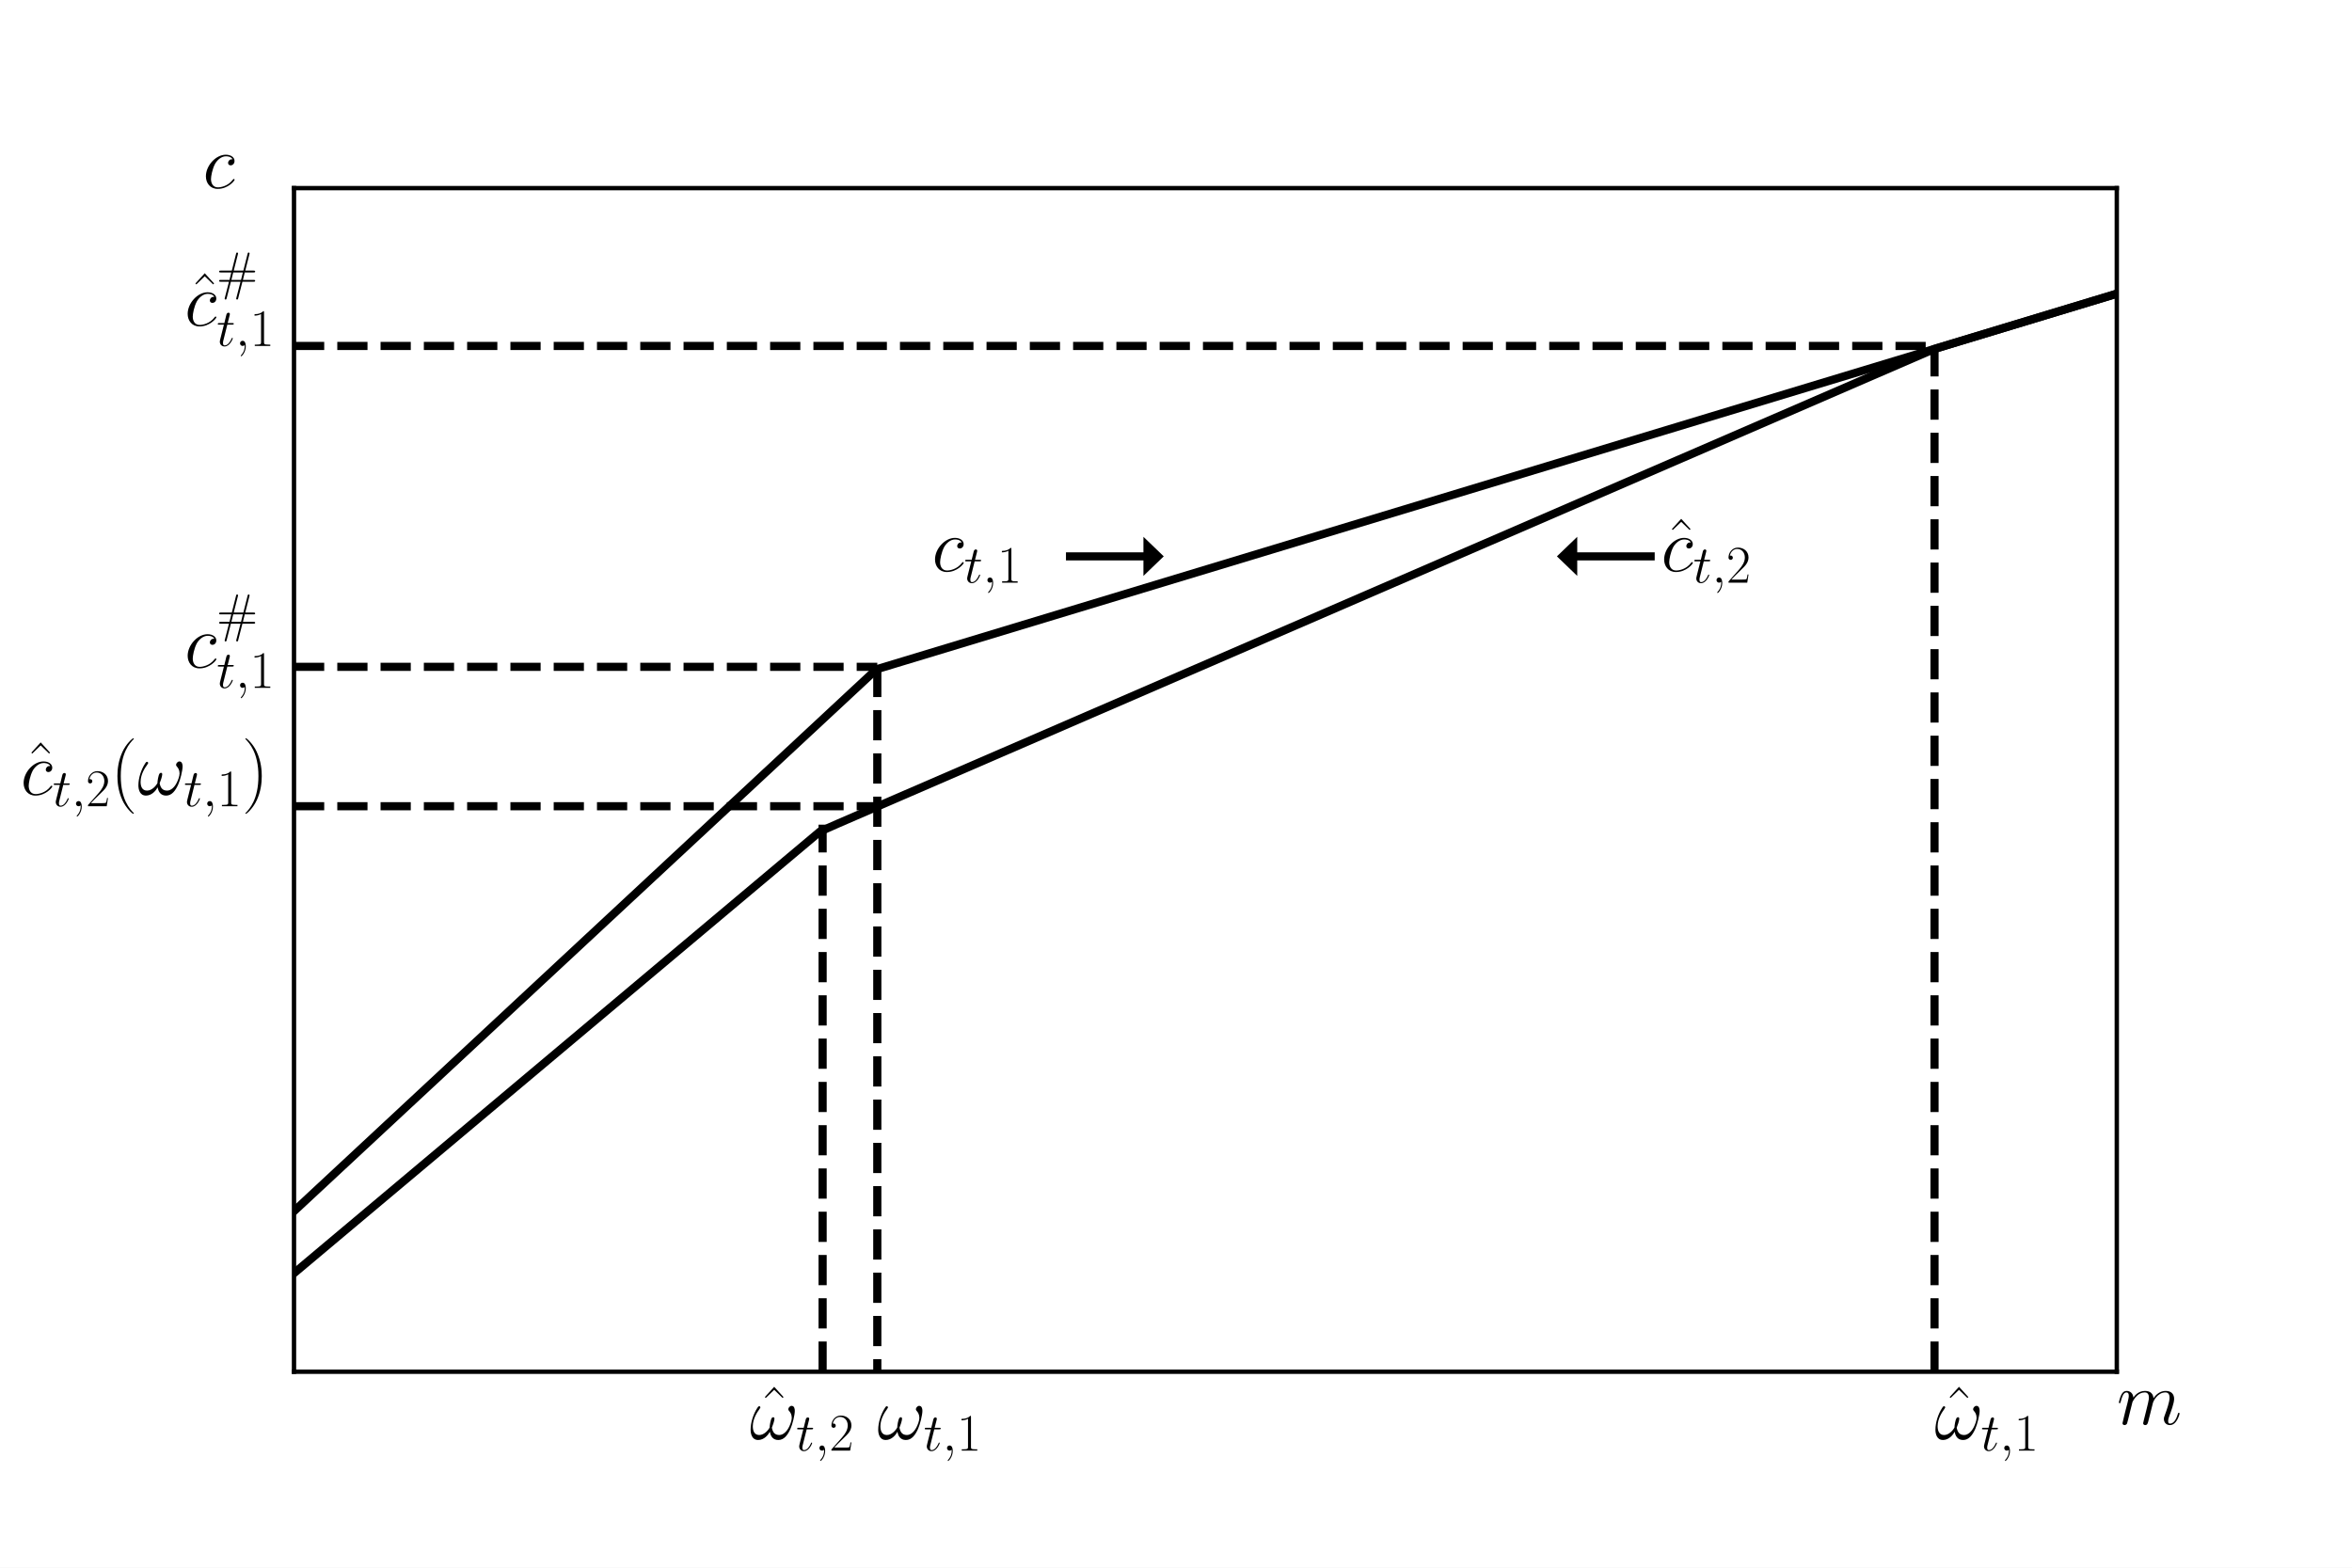
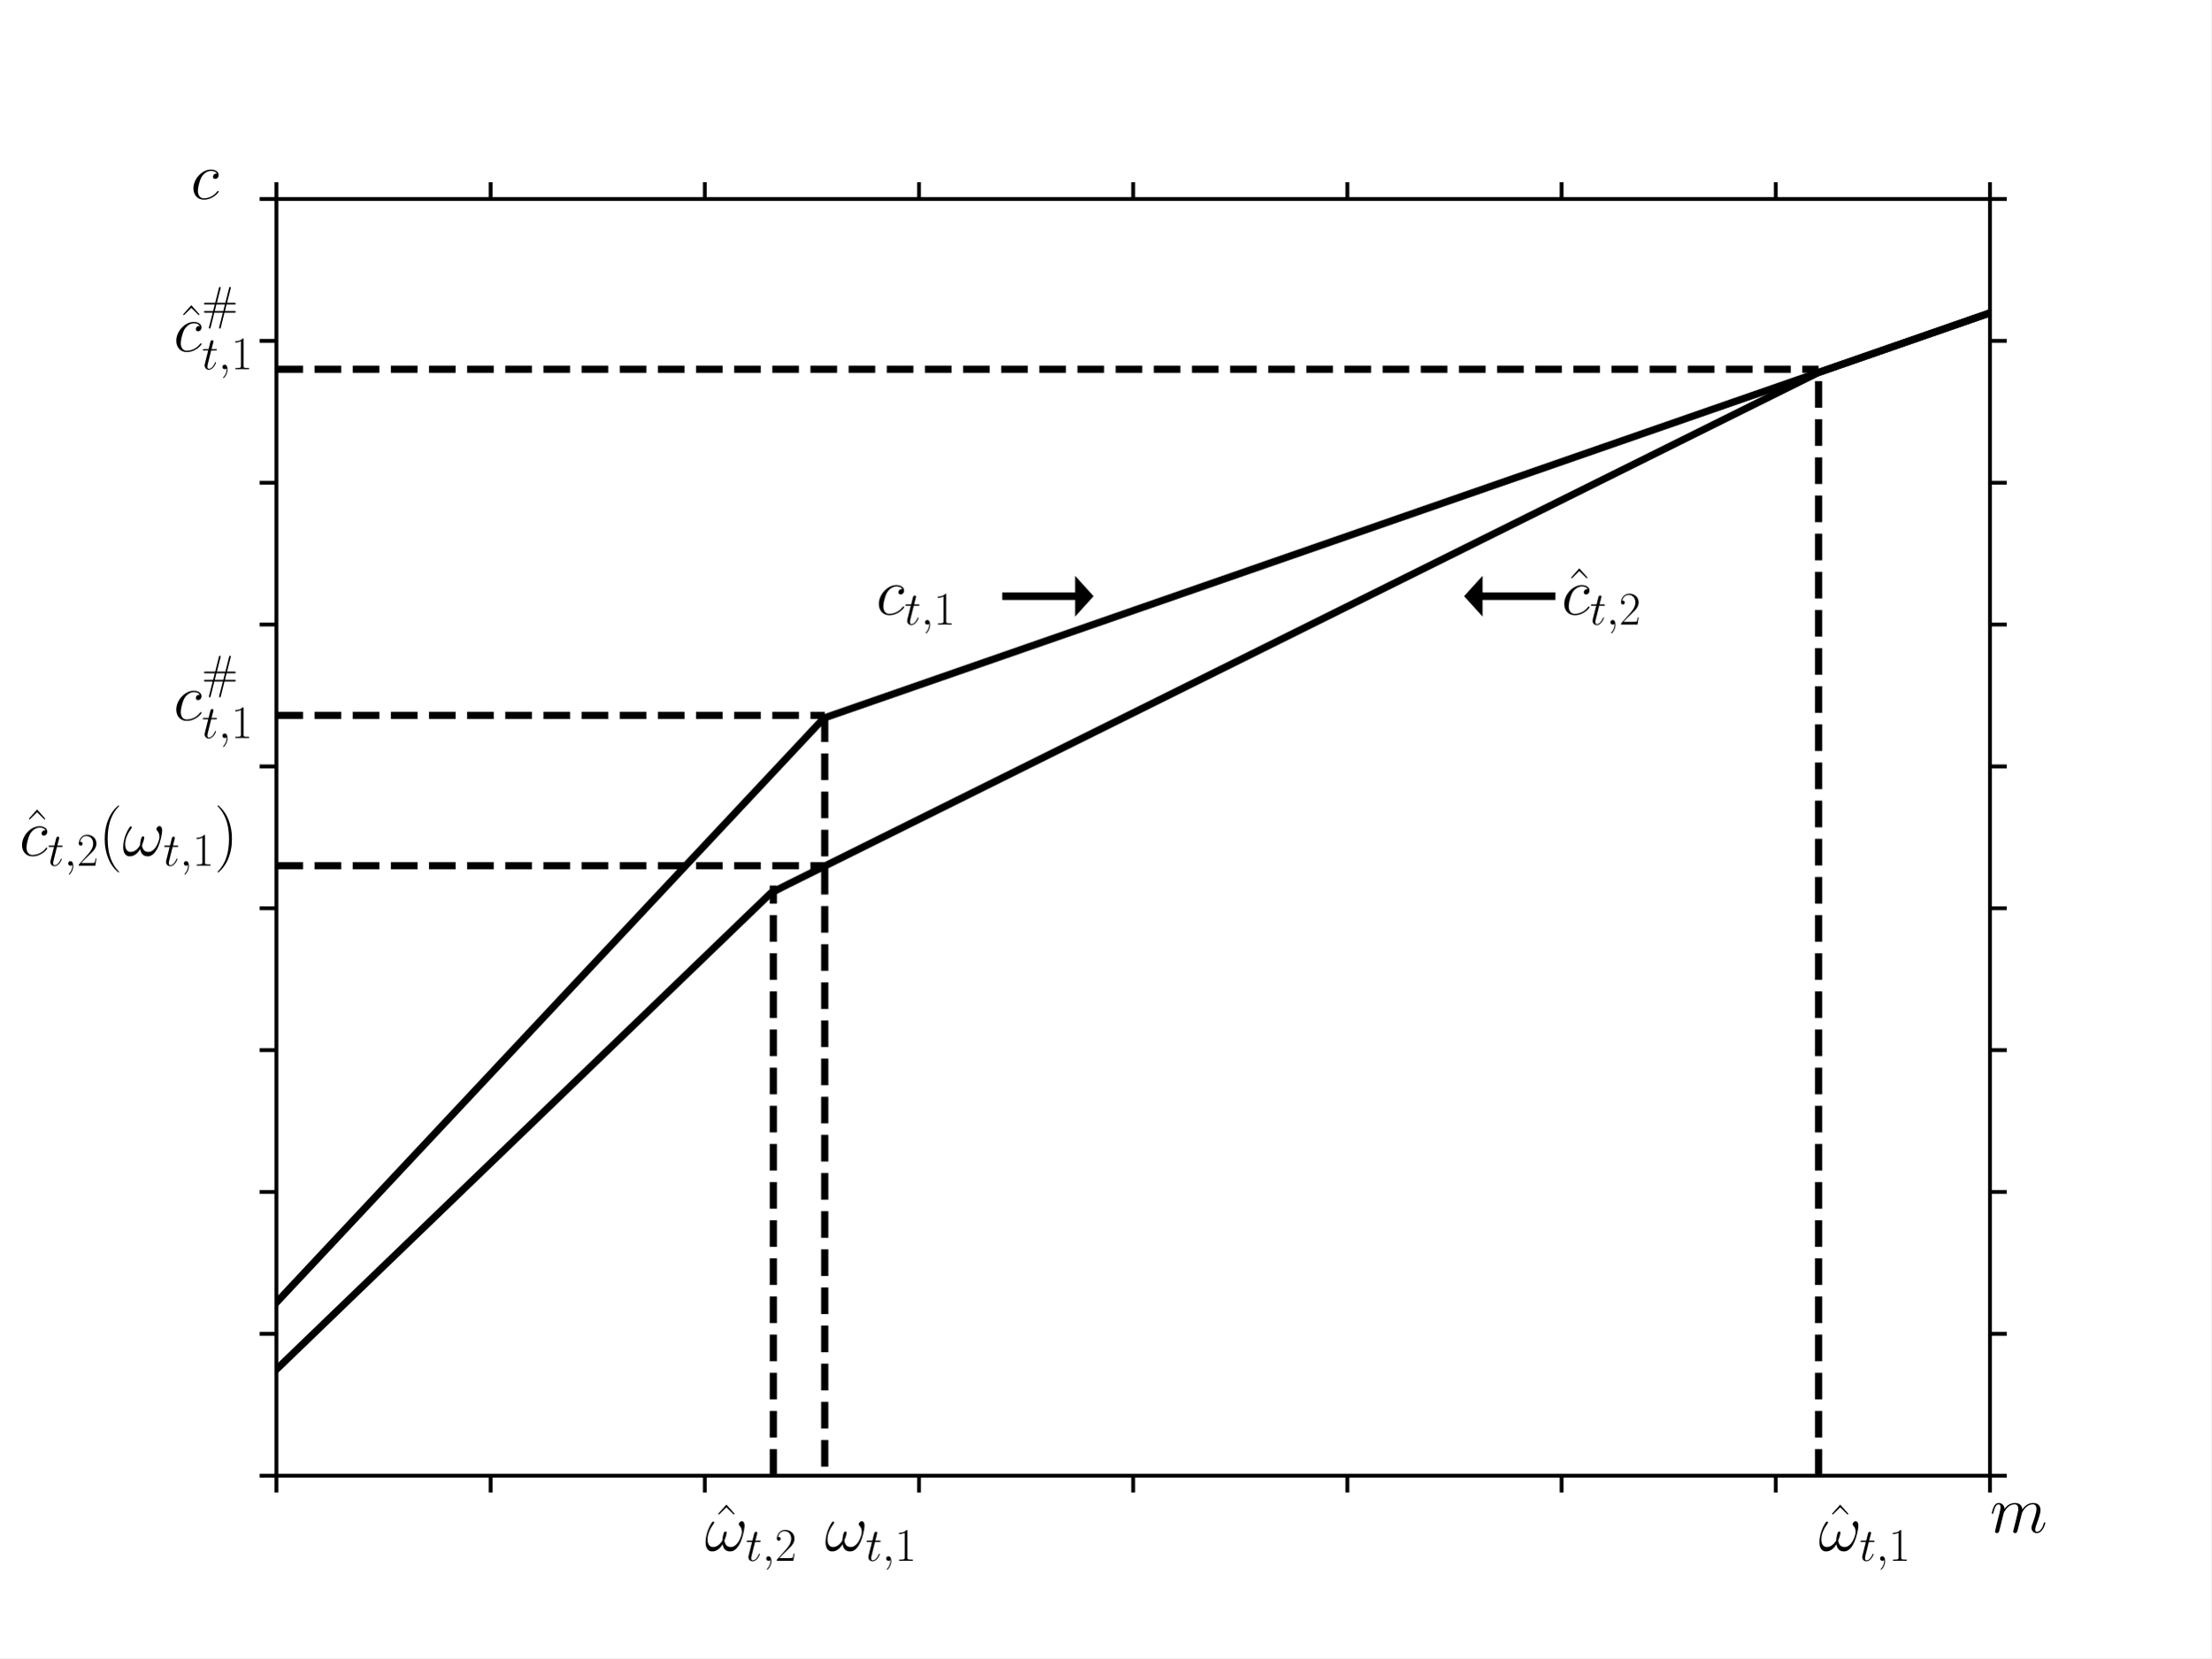
- <svg xmlns="http://www.w3.org/2000/svg" xmlns:xlink="http://www.w3.org/1999/xlink" height="288pt" version="1.1" viewBox="0 0 432 288" width="432pt">
+ <svg xmlns="http://www.w3.org/2000/svg" xmlns:xlink="http://www.w3.org/1999/xlink" height="345.6pt" version="1.1" viewBox="0 0 460.8 345.6" width="460.8pt">
  <defs>
    <style type="text/css">
- *{stroke-linecap:butt;stroke-linejoin:round;}
+ *{stroke-linecap:butt;stroke-linejoin:round;white-space:pre;}
  </style>
  </defs>
  <g id="figure_1">
    <g id="patch_1">
-       <path d="M 0 288  L 432 288  L 432 0  L 0 0  z " style="fill:#ffffff;" />
+       <path d="M 0 345.6  L 460.8 345.6  L 460.8 0  L 0 0  z " style="fill:#ffffff;" />
    </g>
    <g id="axes_1">
      <g id="patch_2">
-         <path d="M 54 252  L 388.8 252  L 388.8 34.56  L 54 34.56  z " style="fill:#ffffff;" />
+         <path d="M 57.6 307.584  L 414.72 307.584  L 414.72 41.472  L 57.6 41.472  z " style="fill:#ffffff;" />
      </g>
      <g id="patch_3">
-         <path clip-path="url(#p4ce5d0e86d)" d="M 286.686 102.208  L 289.197 99.792  L 289.197 101.966  L 303.426 101.966  L 303.426 102.45  L 289.197 102.45  L 289.197 104.624  z " style="stroke:#000000;stroke-linejoin:miter;" />
+         <path clip-path="url(#p694671c9ac)" d="M 305.798 124.262  L 308.477 121.306  L 308.477 123.967  L 323.654 123.967  L 323.654 124.558  L 308.477 124.558  L 308.477 127.219  z " style="stroke:#000000;stroke-linejoin:miter;" />
      </g>
      <g id="patch_4">
-         <path clip-path="url(#p4ce5d0e86d)" d="M 213.03 102.208  L 210.519 104.624  L 210.519 102.45  L 196.29 102.45  L 196.29 101.966  L 210.519 101.966  L 210.519 99.792  z " style="stroke:#000000;stroke-linejoin:miter;" />
+         <path clip-path="url(#p694671c9ac)" d="M 227.232 124.262  L 224.554 127.219  L 224.554 124.558  L 209.376 124.558  L 209.376 123.967  L 224.554 123.967  L 224.554 121.306  z " style="stroke:#000000;stroke-linejoin:miter;" />
      </g>
      <g id="matplotlib.axis_1">
-         <g id="xtick_1" />
-         <g id="xtick_2" />
-         <g id="xtick_3" />
-         <g id="xtick_4" />
-         <g id="xtick_5" />
-         <g id="xtick_6" />
-         <g id="xtick_7" />
-         <g id="xtick_8" />
-         <g id="xtick_9" />
+         <g id="xtick_1">
+           <g id="line2d_1">
+             <defs>
+               <path d="M 0 0  L 0 3.5  " id="meabac21d27" style="stroke:#000000;stroke-width:0.8;" />
+             </defs>
+             <g>
+               <use style="stroke:#000000;stroke-width:0.8;" x="57.6" xlink:href="#meabac21d27" y="307.584" />
+             </g>
+           </g>
+           <g id="line2d_2">
+             <defs>
+               <path d="M 0 0  L 0 -3.5  " id="ma47ef3c4bd" style="stroke:#000000;stroke-width:0.8;" />
+             </defs>
+             <g>
+               <use style="stroke:#000000;stroke-width:0.8;" x="57.6" xlink:href="#ma47ef3c4bd" y="41.472" />
+             </g>
+           </g>
+         </g>
+         <g id="xtick_2">
+           <g id="line2d_3">
+             <g>
+               <use style="stroke:#000000;stroke-width:0.8;" x="102.24" xlink:href="#meabac21d27" y="307.584" />
+             </g>
+           </g>
+           <g id="line2d_4">
+             <g>
+               <use style="stroke:#000000;stroke-width:0.8;" x="102.24" xlink:href="#ma47ef3c4bd" y="41.472" />
+             </g>
+           </g>
+         </g>
+         <g id="xtick_3">
+           <g id="line2d_5">
+             <g>
+               <use style="stroke:#000000;stroke-width:0.8;" x="146.88" xlink:href="#meabac21d27" y="307.584" />
+             </g>
+           </g>
+           <g id="line2d_6">
+             <g>
+               <use style="stroke:#000000;stroke-width:0.8;" x="146.88" xlink:href="#ma47ef3c4bd" y="41.472" />
+             </g>
+           </g>
+         </g>
+         <g id="xtick_4">
+           <g id="line2d_7">
+             <g>
+               <use style="stroke:#000000;stroke-width:0.8;" x="191.52" xlink:href="#meabac21d27" y="307.584" />
+             </g>
+           </g>
+           <g id="line2d_8">
+             <g>
+               <use style="stroke:#000000;stroke-width:0.8;" x="191.52" xlink:href="#ma47ef3c4bd" y="41.472" />
+             </g>
+           </g>
+         </g>
+         <g id="xtick_5">
+           <g id="line2d_9">
+             <g>
+               <use style="stroke:#000000;stroke-width:0.8;" x="236.16" xlink:href="#meabac21d27" y="307.584" />
+             </g>
+           </g>
+           <g id="line2d_10">
+             <g>
+               <use style="stroke:#000000;stroke-width:0.8;" x="236.16" xlink:href="#ma47ef3c4bd" y="41.472" />
+             </g>
+           </g>
+         </g>
+         <g id="xtick_6">
+           <g id="line2d_11">
+             <g>
+               <use style="stroke:#000000;stroke-width:0.8;" x="280.8" xlink:href="#meabac21d27" y="307.584" />
+             </g>
+           </g>
+           <g id="line2d_12">
+             <g>
+               <use style="stroke:#000000;stroke-width:0.8;" x="280.8" xlink:href="#ma47ef3c4bd" y="41.472" />
+             </g>
+           </g>
+         </g>
+         <g id="xtick_7">
+           <g id="line2d_13">
+             <g>
+               <use style="stroke:#000000;stroke-width:0.8;" x="325.44" xlink:href="#meabac21d27" y="307.584" />
+             </g>
+           </g>
+           <g id="line2d_14">
+             <g>
+               <use style="stroke:#000000;stroke-width:0.8;" x="325.44" xlink:href="#ma47ef3c4bd" y="41.472" />
+             </g>
+           </g>
+         </g>
+         <g id="xtick_8">
+           <g id="line2d_15">
+             <g>
+               <use style="stroke:#000000;stroke-width:0.8;" x="370.08" xlink:href="#meabac21d27" y="307.584" />
+             </g>
+           </g>
+           <g id="line2d_16">
+             <g>
+               <use style="stroke:#000000;stroke-width:0.8;" x="370.08" xlink:href="#ma47ef3c4bd" y="41.472" />
+             </g>
+           </g>
+         </g>
+         <g id="xtick_9">
+           <g id="line2d_17">
+             <g>
+               <use style="stroke:#000000;stroke-width:0.8;" x="414.72" xlink:href="#meabac21d27" y="307.584" />
+             </g>
+           </g>
+           <g id="line2d_18">
+             <g>
+               <use style="stroke:#000000;stroke-width:0.8;" x="414.72" xlink:href="#ma47ef3c4bd" y="41.472" />
+             </g>
+           </g>
+         </g>
      </g>
      <g id="matplotlib.axis_2">
-         <g id="ytick_1" />
-         <g id="ytick_2" />
-         <g id="ytick_3" />
-         <g id="ytick_4" />
-         <g id="ytick_5" />
-         <g id="ytick_6" />
-         <g id="ytick_7" />
-         <g id="ytick_8" />
-         <g id="ytick_9" />
-         <g id="ytick_10" />
-       </g>
-       <g id="line2d_1">
-         <path clip-path="url(#p4ce5d0e86d)" d="M 54 222.506  L 160.68 123.239  L 161.351 122.846  L 388.8 53.956  L 388.8 53.956  " style="fill:none;stroke:#000000;stroke-linecap:square;stroke-width:1.5;" />
-       </g>
-       <g id="line2d_2">
-         <path clip-path="url(#p4ce5d0e86d)" d="M 54 233.9  L 150.616 152.754  L 153.97 151.274  L 355.253 64.117  L 388.8 53.956  L 388.8 53.956  " style="fill:none;stroke:#000000;stroke-linecap:square;stroke-width:1.5;" />
-       </g>
-       <g id="line2d_3">
-         <path clip-path="url(#p4ce5d0e86d)" d="M 54 122.502  L 161.136 122.502  " style="fill:none;stroke:#000000;stroke-dasharray:5.55,2.4;stroke-dashoffset:0;stroke-width:1.5;" />
-       </g>
-       <g id="line2d_4">
-         <path clip-path="url(#p4ce5d0e86d)" d="M 54 148.112  L 161.136 148.112  " style="fill:none;stroke:#000000;stroke-dasharray:5.55,2.4;stroke-dashoffset:0;stroke-width:1.5;" />
-       </g>
-       <g id="line2d_5">
-         <path clip-path="url(#p4ce5d0e86d)" d="M 54 63.552  L 355.32 63.552  " style="fill:none;stroke:#000000;stroke-dasharray:5.55,2.4;stroke-dashoffset:0;stroke-width:1.5;" />
-       </g>
-       <g id="line2d_6">
-         <path clip-path="url(#p4ce5d0e86d)" d="M 151.092 252  L 151.092 151.494  " style="fill:none;stroke:#000000;stroke-dasharray:5.55,2.4;stroke-dashoffset:0;stroke-width:1.5;" />
-       </g>
-       <g id="line2d_7">
-         <path clip-path="url(#p4ce5d0e86d)" d="M 355.32 252  L 355.32 63.552  " style="fill:none;stroke:#000000;stroke-dasharray:5.55,2.4;stroke-dashoffset:0;stroke-width:1.5;" />
-       </g>
-       <g id="line2d_8">
-         <path clip-path="url(#p4ce5d0e86d)" d="M 161.136 122.502  L 161.136 252  " style="fill:none;stroke:#000000;stroke-dasharray:5.55,2.4;stroke-dashoffset:0;stroke-width:1.5;" />
+         <g id="ytick_1">
+           <g id="line2d_19">
+             <defs>
+               <path d="M 0 0  L -3.5 0  " id="m352c501e0b" style="stroke:#000000;stroke-width:0.8;" />
+             </defs>
+             <g>
+               <use style="stroke:#000000;stroke-width:0.8;" x="57.6" xlink:href="#m352c501e0b" y="307.584" />
+             </g>
+           </g>
+           <g id="line2d_20">
+             <defs>
+               <path d="M 0 0  L 3.5 0  " id="m48184d0eb8" style="stroke:#000000;stroke-width:0.8;" />
+             </defs>
+             <g>
+               <use style="stroke:#000000;stroke-width:0.8;" x="414.72" xlink:href="#m48184d0eb8" y="307.584" />
+             </g>
+           </g>
+         </g>
+         <g id="ytick_2">
+           <g id="line2d_21">
+             <g>
+               <use style="stroke:#000000;stroke-width:0.8;" x="57.6" xlink:href="#m352c501e0b" y="278.016" />
+             </g>
+           </g>
+           <g id="line2d_22">
+             <g>
+               <use style="stroke:#000000;stroke-width:0.8;" x="414.72" xlink:href="#m48184d0eb8" y="278.016" />
+             </g>
+           </g>
+         </g>
+         <g id="ytick_3">
+           <g id="line2d_23">
+             <g>
+               <use style="stroke:#000000;stroke-width:0.8;" x="57.6" xlink:href="#m352c501e0b" y="248.448" />
+             </g>
+           </g>
+           <g id="line2d_24">
+             <g>
+               <use style="stroke:#000000;stroke-width:0.8;" x="414.72" xlink:href="#m48184d0eb8" y="248.448" />
+             </g>
+           </g>
+         </g>
+         <g id="ytick_4">
+           <g id="line2d_25">
+             <g>
+               <use style="stroke:#000000;stroke-width:0.8;" x="57.6" xlink:href="#m352c501e0b" y="218.88" />
+             </g>
+           </g>
+           <g id="line2d_26">
+             <g>
+               <use style="stroke:#000000;stroke-width:0.8;" x="414.72" xlink:href="#m48184d0eb8" y="218.88" />
+             </g>
+           </g>
+         </g>
+         <g id="ytick_5">
+           <g id="line2d_27">
+             <g>
+               <use style="stroke:#000000;stroke-width:0.8;" x="57.6" xlink:href="#m352c501e0b" y="189.312" />
+             </g>
+           </g>
+           <g id="line2d_28">
+             <g>
+               <use style="stroke:#000000;stroke-width:0.8;" x="414.72" xlink:href="#m48184d0eb8" y="189.312" />
+             </g>
+           </g>
+         </g>
+         <g id="ytick_6">
+           <g id="line2d_29">
+             <g>
+               <use style="stroke:#000000;stroke-width:0.8;" x="57.6" xlink:href="#m352c501e0b" y="159.744" />
+             </g>
+           </g>
+           <g id="line2d_30">
+             <g>
+               <use style="stroke:#000000;stroke-width:0.8;" x="414.72" xlink:href="#m48184d0eb8" y="159.744" />
+             </g>
+           </g>
+         </g>
+         <g id="ytick_7">
+           <g id="line2d_31">
+             <g>
+               <use style="stroke:#000000;stroke-width:0.8;" x="57.6" xlink:href="#m352c501e0b" y="130.176" />
+             </g>
+           </g>
+           <g id="line2d_32">
+             <g>
+               <use style="stroke:#000000;stroke-width:0.8;" x="414.72" xlink:href="#m48184d0eb8" y="130.176" />
+             </g>
+           </g>
+         </g>
+         <g id="ytick_8">
+           <g id="line2d_33">
+             <g>
+               <use style="stroke:#000000;stroke-width:0.8;" x="57.6" xlink:href="#m352c501e0b" y="100.608" />
+             </g>
+           </g>
+           <g id="line2d_34">
+             <g>
+               <use style="stroke:#000000;stroke-width:0.8;" x="414.72" xlink:href="#m48184d0eb8" y="100.608" />
+             </g>
+           </g>
+         </g>
+         <g id="ytick_9">
+           <g id="line2d_35">
+             <g>
+               <use style="stroke:#000000;stroke-width:0.8;" x="57.6" xlink:href="#m352c501e0b" y="71.04" />
+             </g>
+           </g>
+           <g id="line2d_36">
+             <g>
+               <use style="stroke:#000000;stroke-width:0.8;" x="414.72" xlink:href="#m48184d0eb8" y="71.04" />
+             </g>
+           </g>
+         </g>
+         <g id="ytick_10">
+           <g id="line2d_37">
+             <g>
+               <use style="stroke:#000000;stroke-width:0.8;" x="57.6" xlink:href="#m352c501e0b" y="41.472" />
+             </g>
+           </g>
+           <g id="line2d_38">
+             <g>
+               <use style="stroke:#000000;stroke-width:0.8;" x="414.72" xlink:href="#m48184d0eb8" y="41.472" />
+             </g>
+           </g>
+         </g>
+       </g>
+       <g id="line2d_39">
+         <path clip-path="url(#p694671c9ac)" d="M 57.6 271.488  L 171.392 150.002  L 172.107 149.52  L 414.72 65.21  L 414.72 65.21  " style="fill:none;stroke:#000000;stroke-linecap:square;stroke-width:1.5;" />
+       </g>
+       <g id="line2d_40">
+         <path clip-path="url(#p694671c9ac)" d="M 57.6 285.432  L 160.657 186.122  L 164.235 184.312  L 378.936 77.645  L 414.72 65.21  L 414.72 65.21  " style="fill:none;stroke:#000000;stroke-linecap:square;stroke-width:1.5;" />
+       </g>
+       <g id="line2d_41">
+         <path clip-path="url(#p694671c9ac)" d="M 57.6 149.1  L 171.878 149.1  " style="fill:none;stroke:#000000;stroke-dasharray:5.55,2.4;stroke-dashoffset:0;stroke-width:1.5;" />
+       </g>
+       <g id="line2d_42">
+         <path clip-path="url(#p694671c9ac)" d="M 57.6 180.442  L 171.878 180.442  " style="fill:none;stroke:#000000;stroke-dasharray:5.55,2.4;stroke-dashoffset:0;stroke-width:1.5;" />
+       </g>
+       <g id="line2d_43">
+         <path clip-path="url(#p694671c9ac)" d="M 57.6 76.954  L 379.008 76.954  " style="fill:none;stroke:#000000;stroke-dasharray:5.55,2.4;stroke-dashoffset:0;stroke-width:1.5;" />
+       </g>
+       <g id="line2d_44">
+         <path clip-path="url(#p694671c9ac)" d="M 161.165 307.584  L 161.165 184.581  " style="fill:none;stroke:#000000;stroke-dasharray:5.55,2.4;stroke-dashoffset:0;stroke-width:1.5;" />
+       </g>
+       <g id="line2d_45">
+         <path clip-path="url(#p694671c9ac)" d="M 379.008 307.584  L 379.008 76.954  " style="fill:none;stroke:#000000;stroke-dasharray:5.55,2.4;stroke-dashoffset:0;stroke-width:1.5;" />
+       </g>
+       <g id="line2d_46">
+         <path clip-path="url(#p694671c9ac)" d="M 171.878 149.1  L 171.878 307.584  " style="fill:none;stroke:#000000;stroke-dasharray:5.55,2.4;stroke-dashoffset:0;stroke-width:1.5;" />
      </g>
      <g id="patch_5">
-         <path d="M 54 252  L 54 34.56  " style="fill:none;stroke:#000000;stroke-linecap:square;stroke-linejoin:miter;stroke-width:0.8;" />
+         <path d="M 57.6 307.584  L 57.6 41.472  " style="fill:none;stroke:#000000;stroke-linecap:square;stroke-linejoin:miter;stroke-width:0.8;" />
      </g>
      <g id="patch_6">
-         <path d="M 388.8 252  L 388.8 34.56  " style="fill:none;stroke:#000000;stroke-linecap:square;stroke-linejoin:miter;stroke-width:0.8;" />
+         <path d="M 414.72 307.584  L 414.72 41.472  " style="fill:none;stroke:#000000;stroke-linecap:square;stroke-linejoin:miter;stroke-width:0.8;" />
      </g>
      <g id="patch_7">
-         <path d="M 54 252  L 388.8 252  " style="fill:none;stroke:#000000;stroke-linecap:square;stroke-linejoin:miter;stroke-width:0.8;" />
+         <path d="M 57.6 307.584  L 414.72 307.584  " style="fill:none;stroke:#000000;stroke-linecap:square;stroke-linejoin:miter;stroke-width:0.8;" />
      </g>
      <g id="patch_8">
-         <path d="M 54 34.56  L 388.8 34.56  " style="fill:none;stroke:#000000;stroke-linecap:square;stroke-linejoin:miter;stroke-width:0.8;" />
+         <path d="M 57.6 41.472  L 414.72 41.472  " style="fill:none;stroke:#000000;stroke-linecap:square;stroke-linejoin:miter;stroke-width:0.8;" />
      </g>
      <g id="text_1">
        <defs>
-           <path d="M 22.906 69.078  L 10.594 55.547  L 11.797 54.344  L 22.906 65.094  L 34 54.344  L 35.203 55.547  z " id="CMR17-94" />
-           <path d="M 39.094 37.984  C 37.203 37.984 36.297 37.984 34.906 36.797  C 34.297 36.297 33.203 34.797 33.203 33.203  C 33.203 31.203 34.703 30 36.594 30  C 39 30 41.703 31.938 41.703 35.812  C 41.703 40.438 37.094 44 30.203 44  C 17.094 44 4 29.734 4 15.562  C 4 6.891 9.406 -1 19.594 -1  C 33.203 -1 41.797 9.719 41.797 11.031  C 41.797 11.625 41.203 12.125 40.797 12.125  C 40.5 12.125 40.406 12.031 39.5 11.141  C 33.094 2.531 23.594 1 19.797 1  C 12.906 1 10.703 6.969 10.703 11.938  C 10.703 15.438 12.406 25.078 16 31.859  C 18.594 36.531 24 41.906 30.297 41.906  C 31.594 41.906 37.094 41.906 39.094 37.984  z " id="CMMI12-99" />
-           <path d="M 20.094 40.094  L 29.297 40.094  C 31.203 40.094 32.203 40.094 32.203 41.891  C 32.203 43 31.594 43 29.594 43  L 20.797 43  L 24.5 57.688  C 24.906 59.078 24.906 59.281 24.906 60  C 24.906 61.609 23.594 62.5 22.297 62.5  C 21.5 62.5 19.203 62.203 18.406 58.984  L 14.5 43  L 5.094 43  C 3.094 43 2.203 43 2.203 41.094  C 2.203 40.094 2.906 40.094 4.797 40.094  L 13.703 40.094  L 7.094 13.766  C 6.297 10.281 6 9.281 6 7.984  C 6 3.297 9.297 -1 14.906 -1  C 25 -1 30.406 13.562 30.406 14.25  C 30.406 14.859 30 15.156 29.406 15.156  C 29.203 15.156 28.797 15.156 28.594 14.75  C 28.5 14.656 28.406 14.547 27.703 12.953  C 25.594 7.984 21 1 15.203 1  C 12.203 1 12 3.5 12 5.688  C 12 5.781 12 7.688 12.297 8.875  z " id="CMMI12-116" />
-           <path d="M 19.5 -0.484  C 19.5 5.359 17.594 9.672 13.5 9.672  C 10.297 9.672 8.703 7.078 8.703 4.891  C 8.703 2.688 10.203 0 13.594 0  C 14.906 0 16 0.406 16.906 1.297  C 17.094 1.5 17.203 1.5 17.297 1.5  C 17.5 1.5 17.5 0.078 17.5 -0.422  C 17.5 -3.75 16.906 -10.297 11.094 -16.875  C 10 -18.078 10 -18.281 10 -18.484  C 10 -19 10.5 -19.5 11 -19.5  C 11.797 -19.5 19.5 -12.047 19.5 -0.484  z " id="CMMI12-59" />
-           <path d="M 41.703 15.453  L 39.906 15.453  C 38.906 8.375 38.094 7.172 37.703 6.562  C 37.203 5.766 30 5.766 28.594 5.766  L 9.406 5.766  C 13 9.672 20 16.75 28.5 24.953  C 34.594 30.734 41.703 37.531 41.703 47.422  C 41.703 59.219 32.297 66 21.797 66  C 10.797 66 4.094 56.312 4.094 47.344  C 4.094 43.438 7 42.938 8.203 42.938  C 9.203 42.938 12.203 43.547 12.203 47.031  C 12.203 50.109 9.594 51 8.203 51  C 7.594 51 7 50.906 6.594 50.703  C 8.5 59.219 14.297 63.406 20.406 63.406  C 29.094 63.406 34.797 56.516 34.797 47.422  C 34.797 38.734 29.703 31.25 24 24.75  L 4.094 2.281  L 4.094 0  L 39.297 0  z " id="CMR17-50" />
+           <path d="M 22.906 69  L 10.594 55.188  L 11.797 54  L 22.906 64.984  L 34 54  L 35.203 55.188  z " id="CMR17-94" />
+           <path d="M 39.094 38  C 37.203 38 36.297 38 34.906 36.797  C 34.297 36.297 33.203 34.797 33.203 33.188  C 33.203 31.188 34.703 29.984 36.594 29.984  C 39 29.984 41.703 31.984 41.703 35.984  C 41.703 40.484 37.094 44 30.203 44  C 17.094 44 4 30.188 4 15.797  C 4 6.969 9.406 -1 19.594 -1  C 33.203 -1 41.797 9.719 41.797 11.031  C 41.797 11.641 41.203 12.141 40.797 12.141  C 40.5 12.141 40.406 12.047 39.5 11.125  C 33.094 2.516 23.594 1 19.797 1  C 12.906 1 10.703 7.078 10.703 12.141  C 10.703 15.688 12.406 25.531 16 32.391  C 18.594 37.094 24 41.984 30.297 41.984  C 31.594 41.984 37.094 41.812 39.094 38  z " id="CMMI12-99" />
+           <path d="M 20.094 40.094  L 29.297 40.094  C 31.203 40.094 32.203 40.094 32.203 41.891  C 32.203 43 31.594 43 29.594 43  L 20.797 43  L 24.5 57.25  C 24.906 58.625 24.906 58.812 24.906 59.5  C 24.906 61.094 23.594 62 22.297 62  C 21.5 62 19.203 61.688 18.406 58.531  L 14.5 43  L 5.094 43  C 3.094 43 2.203 43 2.203 41.094  C 2.203 40.094 2.906 40.094 4.797 40.094  L 13.703 40.094  L 7.094 13.766  C 6.297 10.266 6 9.266 6 7.969  C 6 3.281 9.297 -1 14.906 -1  C 25 -1 30.406 13.562 30.406 14.266  C 30.406 14.859 30 15.156 29.406 15.156  C 29.203 15.156 28.797 15.156 28.594 14.75  C 28.5 14.656 28.406 14.562 27.703 12.969  C 25.594 7.969 21 1 15.203 1  C 12.203 1 12 3.484 12 5.688  C 12 5.781 12 7.672 12.297 8.875  z " id="CMMI12-116" />
+           <path d="M 19.5 -0.406  C 19.5 5.391 17.594 9.688 13.5 9.688  C 10.297 9.688 8.703 7.094 8.703 4.891  C 8.703 2.688 10.203 0 13.594 0  C 14.906 0 16 0.391 16.906 1.297  C 17.094 1.5 17.203 1.5 17.297 1.5  C 17.5 1.5 17.5 0.094 17.5 -0.406  C 17.5 -3.641 16.906 -10.031 11.094 -16.422  C 10 -17.609 10 -17.812 10 -18  C 10 -18.5 10.5 -19 11 -19  C 11.797 -19 19.5 -11.703 19.5 -0.406  z " id="CMMI12-59" />
+           <path d="M 41.703 15.469  L 39.906 15.469  C 38.906 8.391 38.094 7.188 37.703 6.594  C 37.203 5.797 30 5.797 28.594 5.797  L 9.406 5.797  C 13 9.688 20 16.766 28.5 24.938  C 34.594 30.719 41.703 37.5 41.703 47.391  C 41.703 59.188 32.297 66 21.797 66  C 10.797 66 4.094 56.297 4.094 47.297  C 4.094 43.391 7 42.891 8.203 42.891  C 9.203 42.891 12.203 43.484 12.203 46.984  C 12.203 50.094 9.594 51 8.203 51  C 7.594 51 7 50.891 6.594 50.688  C 8.5 59.188 14.297 63.391 20.406 63.391  C 29.094 63.391 34.797 56.5 34.797 47.391  C 34.797 38.703 29.703 31.219 24 24.734  L 4.094 2.297  L 4.094 0  L 39.297 0  z " id="CMR17-50" />
        </defs>
-         <g transform="translate(305.1 107.04)scale(0.14 -0.14)">
+         <g transform="translate(325.44 130.176)scale(0.14 -0.14)">
          <use transform="translate(3.565821 14.95037)scale(0.996264)" xlink:href="#CMR17-94" />
          <use transform="translate(0 14.94392)scale(0.996264)" xlink:href="#CMMI12-99" />
          <use transform="translate(41.98323 0)scale(0.697382)" xlink:href="#CMMI12-116" />
          <use transform="translate(66.64154 0)scale(0.697382)" xlink:href="#CMMI12-59" />
          <use transform="translate(85.60948 0)scale(0.697382)" xlink:href="#CMR17-50" />
        </g>
      </g>
      <g id="text_2">
        <defs>
-           <path d="M 26.594 63.406  C 26.594 65.5 26.5 65.5 25.094 65.5  C 21.203 61.188 15.297 59.797 9.703 59.797  C 9.406 59.797 8.906 59.797 8.797 59.5  C 8.703 59.297 8.703 59.094 8.703 57  C 11.797 57 17 57.594 21 59.984  L 21 7.203  C 21 3.688 20.797 2.5 12.203 2.5  L 9.203 2.5  L 9.203 0  C 14 0 19 0 23.797 0  C 28.594 0 33.594 0 38.406 0  L 38.406 2.5  L 35.406 2.5  C 26.797 2.5 26.594 3.594 26.594 7.156  z " id="CMR17-49" />
+           <path d="M 26.594 63.797  C 26.594 65.891 26.5 66 25.094 66  C 21.203 61.359 15.297 59.891 9.703 59.688  C 9.406 59.688 8.906 59.688 8.797 59.5  C 8.703 59.297 8.703 59.094 8.703 57  C 11.797 57 17 57.594 21 59.984  L 21 7.297  C 21 3.797 20.797 2.594 12.203 2.594  L 9.203 2.594  L 9.203 0  C 14 0.094 19 0.188 23.797 0.188  C 28.594 0.188 33.594 0.094 38.406 0  L 38.406 2.594  L 35.406 2.594  C 26.797 2.594 26.594 3.688 26.594 7.297  z " id="CMR17-49" />
        </defs>
-         <g transform="translate(171.18 107.04)scale(0.14 -0.14)">
+         <g transform="translate(182.592 130.176)scale(0.14 -0.14)">
          <use transform="translate(0 14.94392)scale(0.996264)" xlink:href="#CMMI12-99" />
          <use transform="translate(41.98323 0)scale(0.697382)" xlink:href="#CMMI12-116" />
          <use transform="translate(66.64154 0)scale(0.697382)" xlink:href="#CMMI12-59" />
          <use transform="translate(85.60948 0)scale(0.697382)" xlink:href="#CMR17-49" />
        </g>
      </g>
      <g id="text_3">
-         <g transform="translate(37.26 34.56)scale(0.14 -0.14)">
+         <g transform="translate(39.744 41.472)scale(0.14 -0.14)">
          <use transform="scale(0.996264)" xlink:href="#CMMI12-99" />
        </g>
      </g>
      <g id="text_4">
        <defs>
-           <path d="M 20.594 29.234  C 20.797 29.844 23.297 34.828 27 38.016  C 29.594 40.406 33 42.016 36.906 42.016  C 40.906 42.016 42.297 39.016 42.297 35.031  C 42.297 34.422 42.297 32.438 41.094 27.734  L 38.594 17.469  C 37.797 14.469 35.906 7.078 35.703 5.984  C 35.297 4.484 34.703 1.891 34.703 1.5  C 34.703 0.094 35.797 -1 37.297 -1  C 40.297 -1 40.797 1.297 41.703 4.891  L 47.703 28.734  C 47.906 29.531 53.094 42.016 64.094 42.016  C 68.094 42.016 69.5 39.016 69.5 35.031  C 69.5 29.438 65.594 18.562 63.406 12.578  C 62.5 10.172 62 8.875 62 7.078  C 62 2.594 65.094 -1 69.906 -1  C 79.203 -1 82.703 13.672 82.703 14.266  C 82.703 14.766 82.297 15.172 81.703 15.172  C 80.797 15.172 80.703 14.875 80.203 13.172  C 77.906 5.188 74.203 1 70.203 1  C 69.203 1 67.594 1 67.594 4.203  C 67.594 6.812 68.797 10 69.203 11.094  C 71 15.906 75.5 27.703 75.5 33.516  C 75.5 39.5 72 44 64.406 44  C 57.703 44 52.297 40.219 48.297 34.328  C 48 39.719 44.703 44 37.203 44  C 28.297 44 23.594 37.734 21.797 35.234  C 21.5 40.906 17.406 44 13 44  C 10.094 44 7.797 42.609 5.906 38.812  C 4.094 35.219 2.703 29.141 2.703 28.734  C 2.703 28.344 3.094 27.844 3.797 27.844  C 4.594 27.844 4.703 27.938 5.297 30.234  C 6.797 36.125 8.703 42.016 12.703 42.016  C 15 42.016 15.797 40.406 15.797 37.422  C 15.797 35.219 14.797 31.328 14.094 28.234  L 11.297 17.469  C 10.906 15.562 9.797 11.078 9.297 9.281  C 8.594 6.688 7.5 2 7.5 1.5  C 7.5 0.094 8.594 -1 10.094 -1  C 11.297 -1 12.703 -0.406 13.5 1.094  C 13.703 1.594 14.594 5.094 15.094 7.078  L 17.297 16.062  z " id="CMMI12-109" />
+           <path d="M 20.594 29.219  C 20.797 29.828 23.297 34.812 27 38  C 29.594 40.391 33 41.984 36.906 41.984  C 40.906 41.984 42.297 39 42.297 35.016  C 42.297 34.406 42.297 32.422 41.094 27.734  L 38.594 17.453  C 37.797 14.453 35.906 7.078 35.703 5.984  C 35.297 4.484 34.703 1.891 34.703 1.484  C 34.703 0.094 35.797 -1 37.297 -1  C 40.297 -1 40.797 1.297 41.703 4.891  L 47.703 28.719  C 47.906 29.531 53.094 41.984 64.094 41.984  C 68.094 41.984 69.5 39 69.5 35.016  C 69.5 29.422 65.594 18.547 63.406 12.562  C 62.5 10.172 62 8.875 62 7.078  C 62 2.594 65.094 -1 69.906 -1  C 79.203 -1 82.703 13.656 82.703 14.266  C 82.703 14.766 82.297 15.156 81.703 15.156  C 80.797 15.156 80.703 14.859 80.203 13.156  C 77.906 5.188 74.203 1 70.203 1  C 69.203 1 67.594 1.094 67.594 4.281  C 67.594 6.875 68.797 10.078 69.203 11.172  C 71 15.953 75.5 27.734 75.5 33.516  C 75.5 39.5 72 44 64.406 44  C 57.703 44 52.297 40.203 48.297 34.312  C 48 39.703 44.703 44 37.203 44  C 28.297 44 23.594 37.703 21.797 35.203  C 21.5 40.891 17.406 44 13 44  C 10.094 44 7.797 42.594 5.906 38.797  C 4.094 35.203 2.703 29.125 2.703 28.719  C 2.703 28.328 3.094 27.828 3.797 27.828  C 4.594 27.828 4.703 27.922 5.297 30.219  C 6.797 36.109 8.703 41.984 12.703 41.984  C 15 41.984 15.797 40.391 15.797 37.406  C 15.797 35.203 14.797 31.312 14.094 28.234  L 11.297 17.453  C 10.906 15.562 9.797 11.062 9.297 9.266  C 8.594 6.672 7.5 1.984 7.5 1.484  C 7.5 0.094 8.594 -1 10.094 -1  C 11.297 -1 12.703 -0.406 13.5 1.094  C 13.703 1.594 14.594 5.078 15.094 7.078  L 17.297 16.062  z " id="CMMI12-109" />
        </defs>
-         <g transform="translate(388.8 261.664)scale(0.14 -0.14)">
+         <g transform="translate(414.72 319.4112)scale(0.14 -0.14)">
          <use transform="scale(0.996264)" xlink:href="#CMMI12-109" />
        </g>
      </g>
      <g id="text_5">
        <defs>
-           <path d="M 30.594 -24.391  C 30.594 -24.297 30.594 -24.094 30.297 -23.797  C 25.703 -19.125 13.406 -6.359 13.406 24.703  C 13.406 55.766 25.5 68.422 30.406 73.391  C 30.406 73.5 30.594 73.703 30.594 74  C 30.594 74.297 30.297 74.5 29.906 74.5  C 28.797 74.5 20.297 67.125 15.406 56.156  C 10.406 45.109 9 34.359 9 24.812  C 9 17.625 9.703 5.484 15.703 -7.359  C 20.5 -17.734 28.703 -25 29.906 -25  C 30.406 -25 30.594 -24.797 30.594 -24.391  z " id="CMR17-40" />
-           <path d="M 59.406 37.422  C 59.406 40.312 58.594 44 55.094 44  C 53.094 44 50.797 41.516 50.797 39.516  C 50.797 38.625 51.203 38.031 52 37.125  C 53.5 35.438 55.406 32.75 55.406 28.078  C 55.406 24.484 53.203 18.812 51.594 15.734  C 48.797 10.25 44.203 5.578 39 5.578  C 32.703 5.578 30.297 9.609 29.203 15.234  C 30.297 17.859 32.594 24.375 32.594 27  C 32.594 28.094 32.203 29 30.906 29  C 30.203 29 29.406 28.609 28.906 27.797  C 27.5 25.594 26.203 17.641 26.297 15.531  C 24.406 11.812 19 5.578 12.594 5.578  C 5.906 5.578 4.094 11.453 4.094 17.125  C 4.094 27.469 10.594 36.531 12.406 39.016  C 13.406 40.516 14.094 41.516 14.094 41.703  C 14.094 42.406 13.703 43.5 12.797 43.5  C 11.203 43.5 10.703 42.203 9.906 41.016  C 4.797 33.141 1.203 22.094 1.203 12.547  C 1.203 6.375 3.5 -1 11 -1  C 19.297 -1 24.5 6.109 26.594 9.906  C 27.406 4.297 30.406 -1 37.703 -1  C 45.297 -1 50.094 5.672 53.703 13.734  C 56.297 19.516 59.406 31.953 59.406 37.422  z " id="CMMI12-33" />
-           <path d="M 26.297 24.703  C 26.297 31.875 25.594 44.016 19.594 56.859  C 14.797 67.234 6.594 74.5 5.406 74.5  C 5.094 74.5 4.703 74.391 4.703 73.891  C 4.703 73.703 4.797 73.594 4.906 73.391  C 9.703 68.406 21.906 55.75 21.906 24.75  C 21.906 -6.359 9.797 -19.016 4.906 -24.016  C 4.797 -24.203 4.703 -24.312 4.703 -24.5  C 4.703 -25 5.094 -25 5.406 -25  C 6.5 -25 15 -17.625 19.906 -6.656  C 24.906 4.391 26.297 15.141 26.297 24.703  z " id="CMR17-41" />
+           <path d="M 30.594 -24.406  C 30.594 -24.312 30.594 -24.109 30.297 -23.812  C 25.703 -19.109 13.406 -6.297 13.406 24.938  C 13.406 56.172 25.5 68.875 30.406 73.891  C 30.406 73.984 30.594 74.188 30.594 74.484  C 30.594 74.797 30.297 75 29.906 75  C 28.797 75 20.297 67.578 15.406 56.562  C 10.406 45.453 9 34.656 9 25.047  C 9 17.828 9.703 5.625 15.703 -7.297  C 20.5 -17.703 28.703 -25 29.906 -25  C 30.406 -25 30.594 -24.812 30.594 -24.406  z " id="CMR17-40" />
+           <path d="M 59.406 37.594  C 59.406 40.5 58.594 44.188 55.094 44.188  C 53.094 44.188 50.797 41.688 50.797 39.688  C 50.797 38.797 51.203 38.188 52 37.297  C 53.5 35.594 55.406 32.891 55.406 28.188  C 55.406 24.594 53.203 18.891 51.594 15.797  C 48.797 10.297 44.203 5.594 39 5.594  C 32.703 5.594 30.297 9.594 29.203 15.188  C 30.297 17.797 32.594 24.297 32.594 26.891  C 32.594 28 32.203 28.891 30.906 28.891  C 30.203 28.891 29.406 28.5 28.906 27.688  C 27.5 25.5 26.203 17.594 26.297 15.5  C 24.406 11.797 19 5.594 12.594 5.594  C 5.906 5.594 4.094 11.5 4.094 17.188  C 4.094 27.594 10.594 36.688 12.406 39.188  C 13.406 40.688 14.094 41.688 14.094 41.891  C 14.094 42.594 13.703 43.688 12.797 43.688  C 11.203 43.688 10.703 42.391 9.906 41.188  C 4.797 33.297 1.203 22.188 1.203 12.594  C 1.203 6.391 3.5 -1 11 -1  C 19.297 -1 24.5 6.094 26.594 9.891  C 27.406 4.297 30.406 -1 37.703 -1  C 45.297 -1 50.094 5.688 53.703 13.797  C 56.297 19.594 59.406 32.094 59.406 37.594  z " id="CMMI12-33" />
+           <path d="M 26.297 24.938  C 26.297 32.141 25.594 44.359 19.594 57.266  C 14.797 67.688 6.594 75 5.406 75  C 5.094 75 4.703 74.891 4.703 74.391  C 4.703 74.188 4.797 74.094 4.906 73.891  C 9.703 68.875 21.906 56.172 21.906 25.047  C 21.906 -6.188 9.797 -18.906 4.906 -23.906  C 4.797 -24.109 4.703 -24.203 4.703 -24.406  C 4.703 -24.906 5.094 -25 5.406 -25  C 6.5 -25 15 -17.609 19.906 -6.594  C 24.906 4.516 26.297 15.328 26.297 24.938  z " id="CMR17-41" />
        </defs>
-         <g transform="translate(3.78 148.112)scale(0.14 -0.14)">
+         <g transform="translate(4.032 180.4416)scale(0.14 -0.14)">
          <use transform="translate(3.565821 14.95037)scale(0.996264)" xlink:href="#CMR17-94" />
          <use transform="translate(0 14.94392)scale(0.996264)" xlink:href="#CMMI12-99" />
          <use transform="translate(41.98323 0)scale(0.697382)" xlink:href="#CMMI12-116" />
          <use transform="translate(66.64154 0)scale(0.697382)" xlink:href="#CMMI12-59" />
          <use transform="translate(85.60948 0)scale(0.697382)" xlink:href="#CMR17-50" />
          <use transform="translate(118.0908 14.94392)scale(0.996264)" xlink:href="#CMR17-40" />
          <use transform="translate(153.3716 14.94392)scale(0.996264)" xlink:href="#CMMI12-33" />
          <use transform="translate(214.1153 0)scale(0.697382)" xlink:href="#CMMI12-116" />
          <use transform="translate(238.7736 0)scale(0.697382)" xlink:href="#CMMI12-59" />
          <use transform="translate(257.7416 0)scale(0.697382)" xlink:href="#CMR17-49" />
          <use transform="translate(290.2229 14.94392)scale(0.996264)" xlink:href="#CMR17-41" />
        </g>
      </g>
      <g id="text_6">
        <defs>
-           <path d="M 48.5 14  L 69.094 14  C 70.797 14 72.5 14 72.5 15.797  C 72.5 17.484 71 17.484 69.5 17.484  L 49.5 17.484  L 52.906 31.516  L 69.5 31.516  C 71 31.516 72.5 31.516 72.5 33.203  C 72.5 35 70.797 35 69.094 35  L 53.906 35  L 61.594 65.375  C 61.906 66.375 62 66.875 62 67.188  C 62 68.188 61.203 69 60.203 69  C 58.797 69 58.5 67.594 58.297 66.797  L 50.297 35  L 32.203 35  L 39.906 65.375  C 40.203 66.375 40.297 66.875 40.297 67.188  C 40.297 68.188 39.5 69 38.5 69  C 37.094 69 36.797 67.594 36.594 66.797  L 28.594 35  L 8 35  C 6.297 35 4.594 35 4.594 33.203  C 4.594 31.516 6.094 31.516 7.594 31.516  L 27.594 31.516  L 24.203 17.484  L 7.594 17.484  C 6.094 17.484 4.594 17.484 4.594 15.797  C 4.594 14 6.297 14 8 14  L 23.203 14  L 15.5 -15.938  C 15.203 -16.922 15.094 -17.406 15.094 -17.719  C 15.094 -18.703 15.906 -19.5 16.906 -19.5  C 18.297 -19.5 18.594 -18.109 18.797 -17.328  L 26.797 14  L 44.906 14  L 37.203 -15.938  C 36.906 -16.922 36.797 -17.406 36.797 -17.719  C 36.797 -18.703 37.594 -19.5 38.594 -19.5  C 40 -19.5 40.297 -18.109 40.5 -17.328  z M 27.797 17.484  L 31.203 31.516  L 49.297 31.516  L 45.906 17.484  z " id="CMR17-35" />
+           <path d="M 48.5 14  L 69.094 14  C 70.797 14 72.5 14 72.5 15.797  C 72.5 17.5 71 17.5 69.5 17.5  L 49.5 17.5  L 52.906 31.484  L 69.5 31.484  C 71 31.484 72.5 31.484 72.5 33.188  C 72.5 35 70.797 35 69.094 35  L 53.906 35  L 61.594 65.391  C 61.906 66.391 62 66.891 62 67.188  C 62 68.188 61.203 69 60.203 69  C 58.797 69 58.5 67.594 58.297 66.797  L 50.297 35  L 32.203 35  L 39.906 65.391  C 40.203 66.391 40.297 66.891 40.297 67.188  C 40.297 68.188 39.5 69 38.5 69  C 37.094 69 36.797 67.594 36.594 66.797  L 28.594 35  L 8 35  C 6.297 35 4.594 35 4.594 33.188  C 4.594 31.484 6.094 31.484 7.594 31.484  L 27.594 31.484  L 24.203 17.5  L 7.594 17.5  C 6.094 17.5 4.594 17.5 4.594 15.797  C 4.594 14 6.297 14 8 14  L 23.203 14  L 15.5 -16.391  C 15.203 -17.406 15.094 -17.906 15.094 -18.203  C 15.094 -19.203 15.906 -20 16.906 -20  C 18.297 -20 18.594 -18.609 18.797 -17.812  L 26.797 14  L 44.906 14  L 37.203 -16.391  C 36.906 -17.406 36.797 -17.906 36.797 -18.203  C 36.797 -19.203 37.594 -20 38.594 -20  C 40 -20 40.297 -18.609 40.5 -17.812  z M 27.797 17.5  L 31.203 31.484  L 49.297 31.484  L 45.906 17.5  z " id="CMR17-35" />
        </defs>
-         <g transform="translate(33.912 126.368)scale(0.14 -0.14)">
+         <g transform="translate(36.1728 153.8304)scale(0.14 -0.14)">
          <use transform="translate(0 26.57808)scale(0.996264)" xlink:href="#CMMI12-99" />
          <use transform="translate(41.98323 74.45847)scale(0.697382)" xlink:href="#CMR17-35" />
          <use transform="translate(41.98323 0)scale(0.697382)" xlink:href="#CMMI12-116" />
          <use transform="translate(66.64154 0)scale(0.697382)" xlink:href="#CMMI12-59" />
          <use transform="translate(85.60948 0)scale(0.697382)" xlink:href="#CMR17-49" />
        </g>
      </g>
      <g id="text_7">
-         <g transform="translate(33.912 63.552)scale(0.14 -0.14)">
+         <g transform="translate(36.1728 76.9536)scale(0.14 -0.14)">
          <use transform="translate(3.565821 26.58454)scale(0.996264)" xlink:href="#CMR17-94" />
          <use transform="translate(0 26.57808)scale(0.996264)" xlink:href="#CMMI12-99" />
          <use transform="translate(41.98323 74.45847)scale(0.697382)" xlink:href="#CMR17-35" />
          <use transform="translate(41.98323 0)scale(0.697382)" xlink:href="#CMMI12-116" />
          <use transform="translate(66.64154 0)scale(0.697382)" xlink:href="#CMMI12-59" />
          <use transform="translate(85.60948 0)scale(0.697382)" xlink:href="#CMR17-49" />
        </g>
      </g>
      <g id="text_8">
-         <g transform="translate(161.136 266.496)scale(0.14 -0.14)">
+         <g transform="translate(171.8784 325.3248)scale(0.14 -0.14)">
          <use transform="translate(0 14.94392)scale(0.996264)" xlink:href="#CMMI12-33" />
          <use transform="translate(60.74375 0)scale(0.697382)" xlink:href="#CMMI12-116" />
          <use transform="translate(85.40206 0)scale(0.697382)" xlink:href="#CMMI12-59" />
          <use transform="translate(104.37 0)scale(0.697382)" xlink:href="#CMR17-49" />
        </g>
      </g>
      <g id="text_9">
-         <g transform="translate(137.7 266.496)scale(0.14 -0.14)">
+         <g transform="translate(146.88 325.3248)scale(0.14 -0.14)">
          <use transform="translate(9.313934 14.95037)scale(0.996264)" xlink:href="#CMR17-94" />
          <use transform="translate(0 14.94392)scale(0.996264)" xlink:href="#CMMI12-33" />
          <use transform="translate(60.74375 0)scale(0.697382)" xlink:href="#CMMI12-116" />
          <use transform="translate(85.40206 0)scale(0.697382)" xlink:href="#CMMI12-59" />
          <use transform="translate(104.37 0)scale(0.697382)" xlink:href="#CMR17-50" />
        </g>
      </g>
      <g id="text_10">
-         <g transform="translate(355.32 266.496)scale(0.14 -0.14)">
+         <g transform="translate(379.008 325.3248)scale(0.14 -0.14)">
          <use transform="translate(9.313934 14.95037)scale(0.996264)" xlink:href="#CMR17-94" />
          <use transform="translate(0 14.94392)scale(0.996264)" xlink:href="#CMMI12-33" />
          <use transform="translate(60.74375 0)scale(0.697382)" xlink:href="#CMMI12-116" />
          <use transform="translate(85.40206 0)scale(0.697382)" xlink:href="#CMMI12-59" />
          <use transform="translate(104.37 0)scale(0.697382)" xlink:href="#CMR17-49" />
        </g>
      </g>
    </g>
  </g>
  <defs>
-     <clipPath id="p4ce5d0e86d">
-       <rect height="217.44" width="334.8" x="54" y="34.56" />
+     <clipPath id="p694671c9ac">
+       <rect height="266.112" width="357.12" x="57.6" y="41.472" />
    </clipPath>
  </defs>
</svg>
